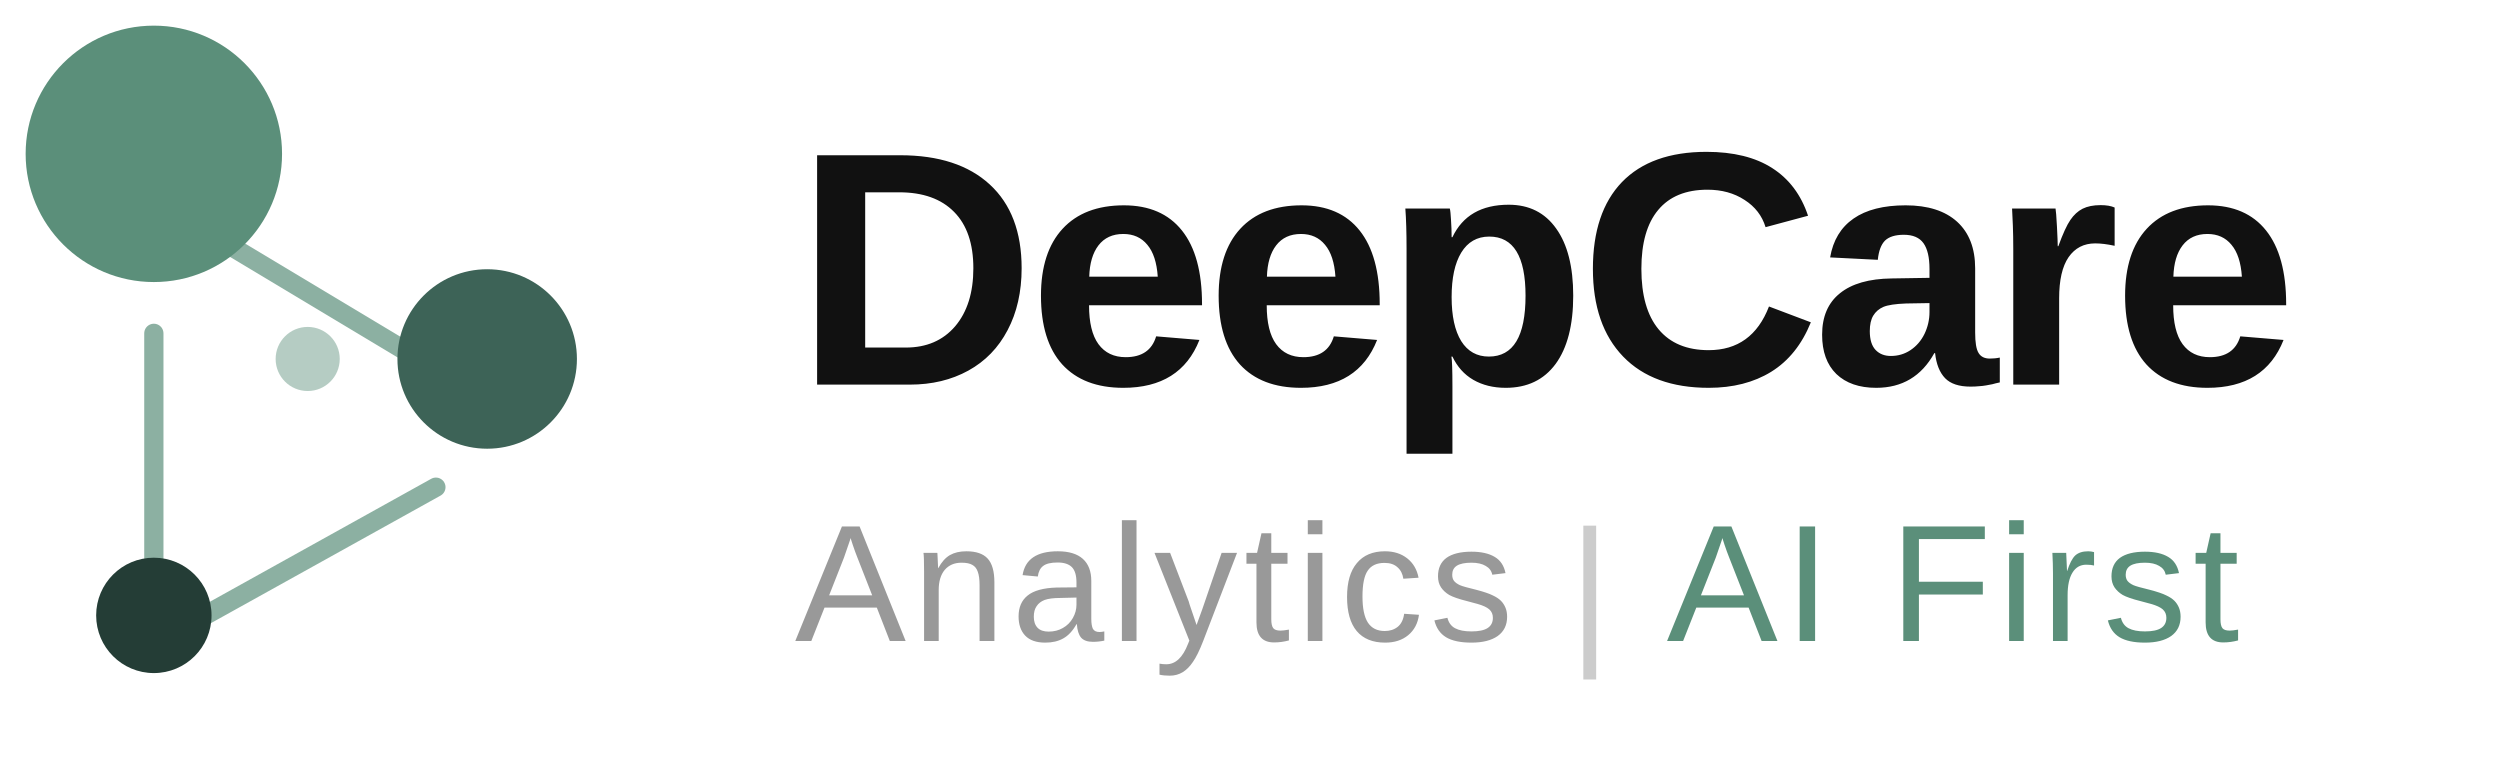
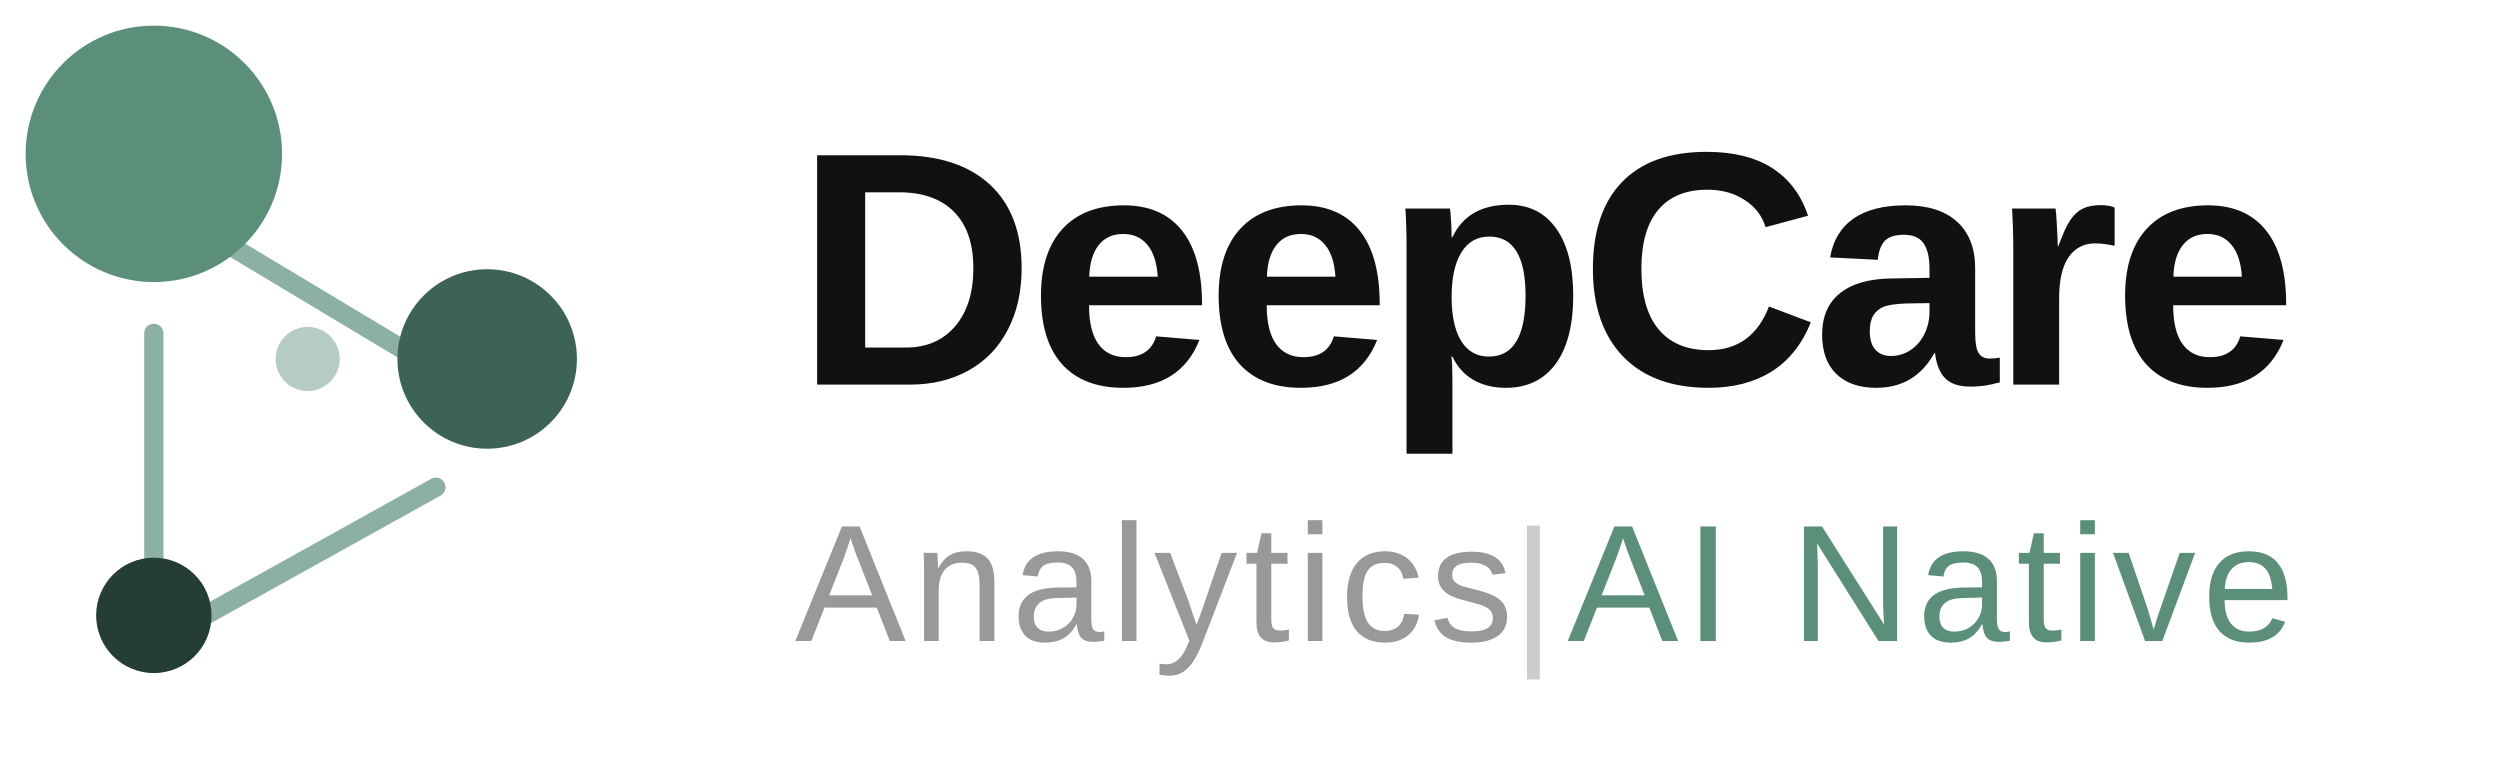
<svg xmlns="http://www.w3.org/2000/svg" viewBox="0 0 195 60">
  <line x1="16" y1="18" x2="36" y2="30" stroke="#5B8F7A" stroke-width="1.5" stroke-linecap="round" opacity="0.7" />
  <line x1="12" y1="26" x2="12" y2="44" stroke="#5B8F7A" stroke-width="1.5" stroke-linecap="round" opacity="0.7" />
  <line x1="34" y1="38" x2="16" y2="48" stroke="#5B8F7A" stroke-width="1.5" stroke-linecap="round" opacity="0.7" />
  <circle cx="12" cy="12" r="10" fill="#5B8F7A" />
  <circle cx="38" cy="28" r="7" fill="#3D6357" />
  <circle cx="12" cy="48" r="4.5" fill="#243D36" />
  <circle cx="24" cy="28" r="2.5" fill="#5B8F7A" opacity="0.45" />
  <text x="62" y="30" font-family="-apple-system,'Helvetica Neue',Arial,sans-serif" font-size="26" font-weight="600" letter-spacing="-0.6" fill="#111111">DeepCare</text>
  <text x="62" y="50" font-family="-apple-system,'Helvetica Neue',Arial,sans-serif" font-size="13" font-weight="300" letter-spacing="0.5" fill="rgba(0,0,0,0.4)">Analytics</text>
-   <line x1="124" y1="41" x2="124" y2="53" stroke="rgba(0,0,0,0.2)" stroke-width="1" />
-   <text x="130" y="50" font-family="-apple-system,'Helvetica Neue',Arial,sans-serif" font-size="13" font-weight="300" letter-spacing="0.5" fill="#5B8F7A">AI First</text>
+   <line x1="119.6" y1="41" x2="119.6" y2="53" stroke="rgba(0,0,0,0.2)" stroke-width="1" />
+   <text x="179" y="50" text-anchor="end" font-family="-apple-system,'Helvetica Neue',Arial,sans-serif" font-size="13" font-weight="300" letter-spacing="0.5" fill="#5B8F7A">AI Native</text>
</svg>
